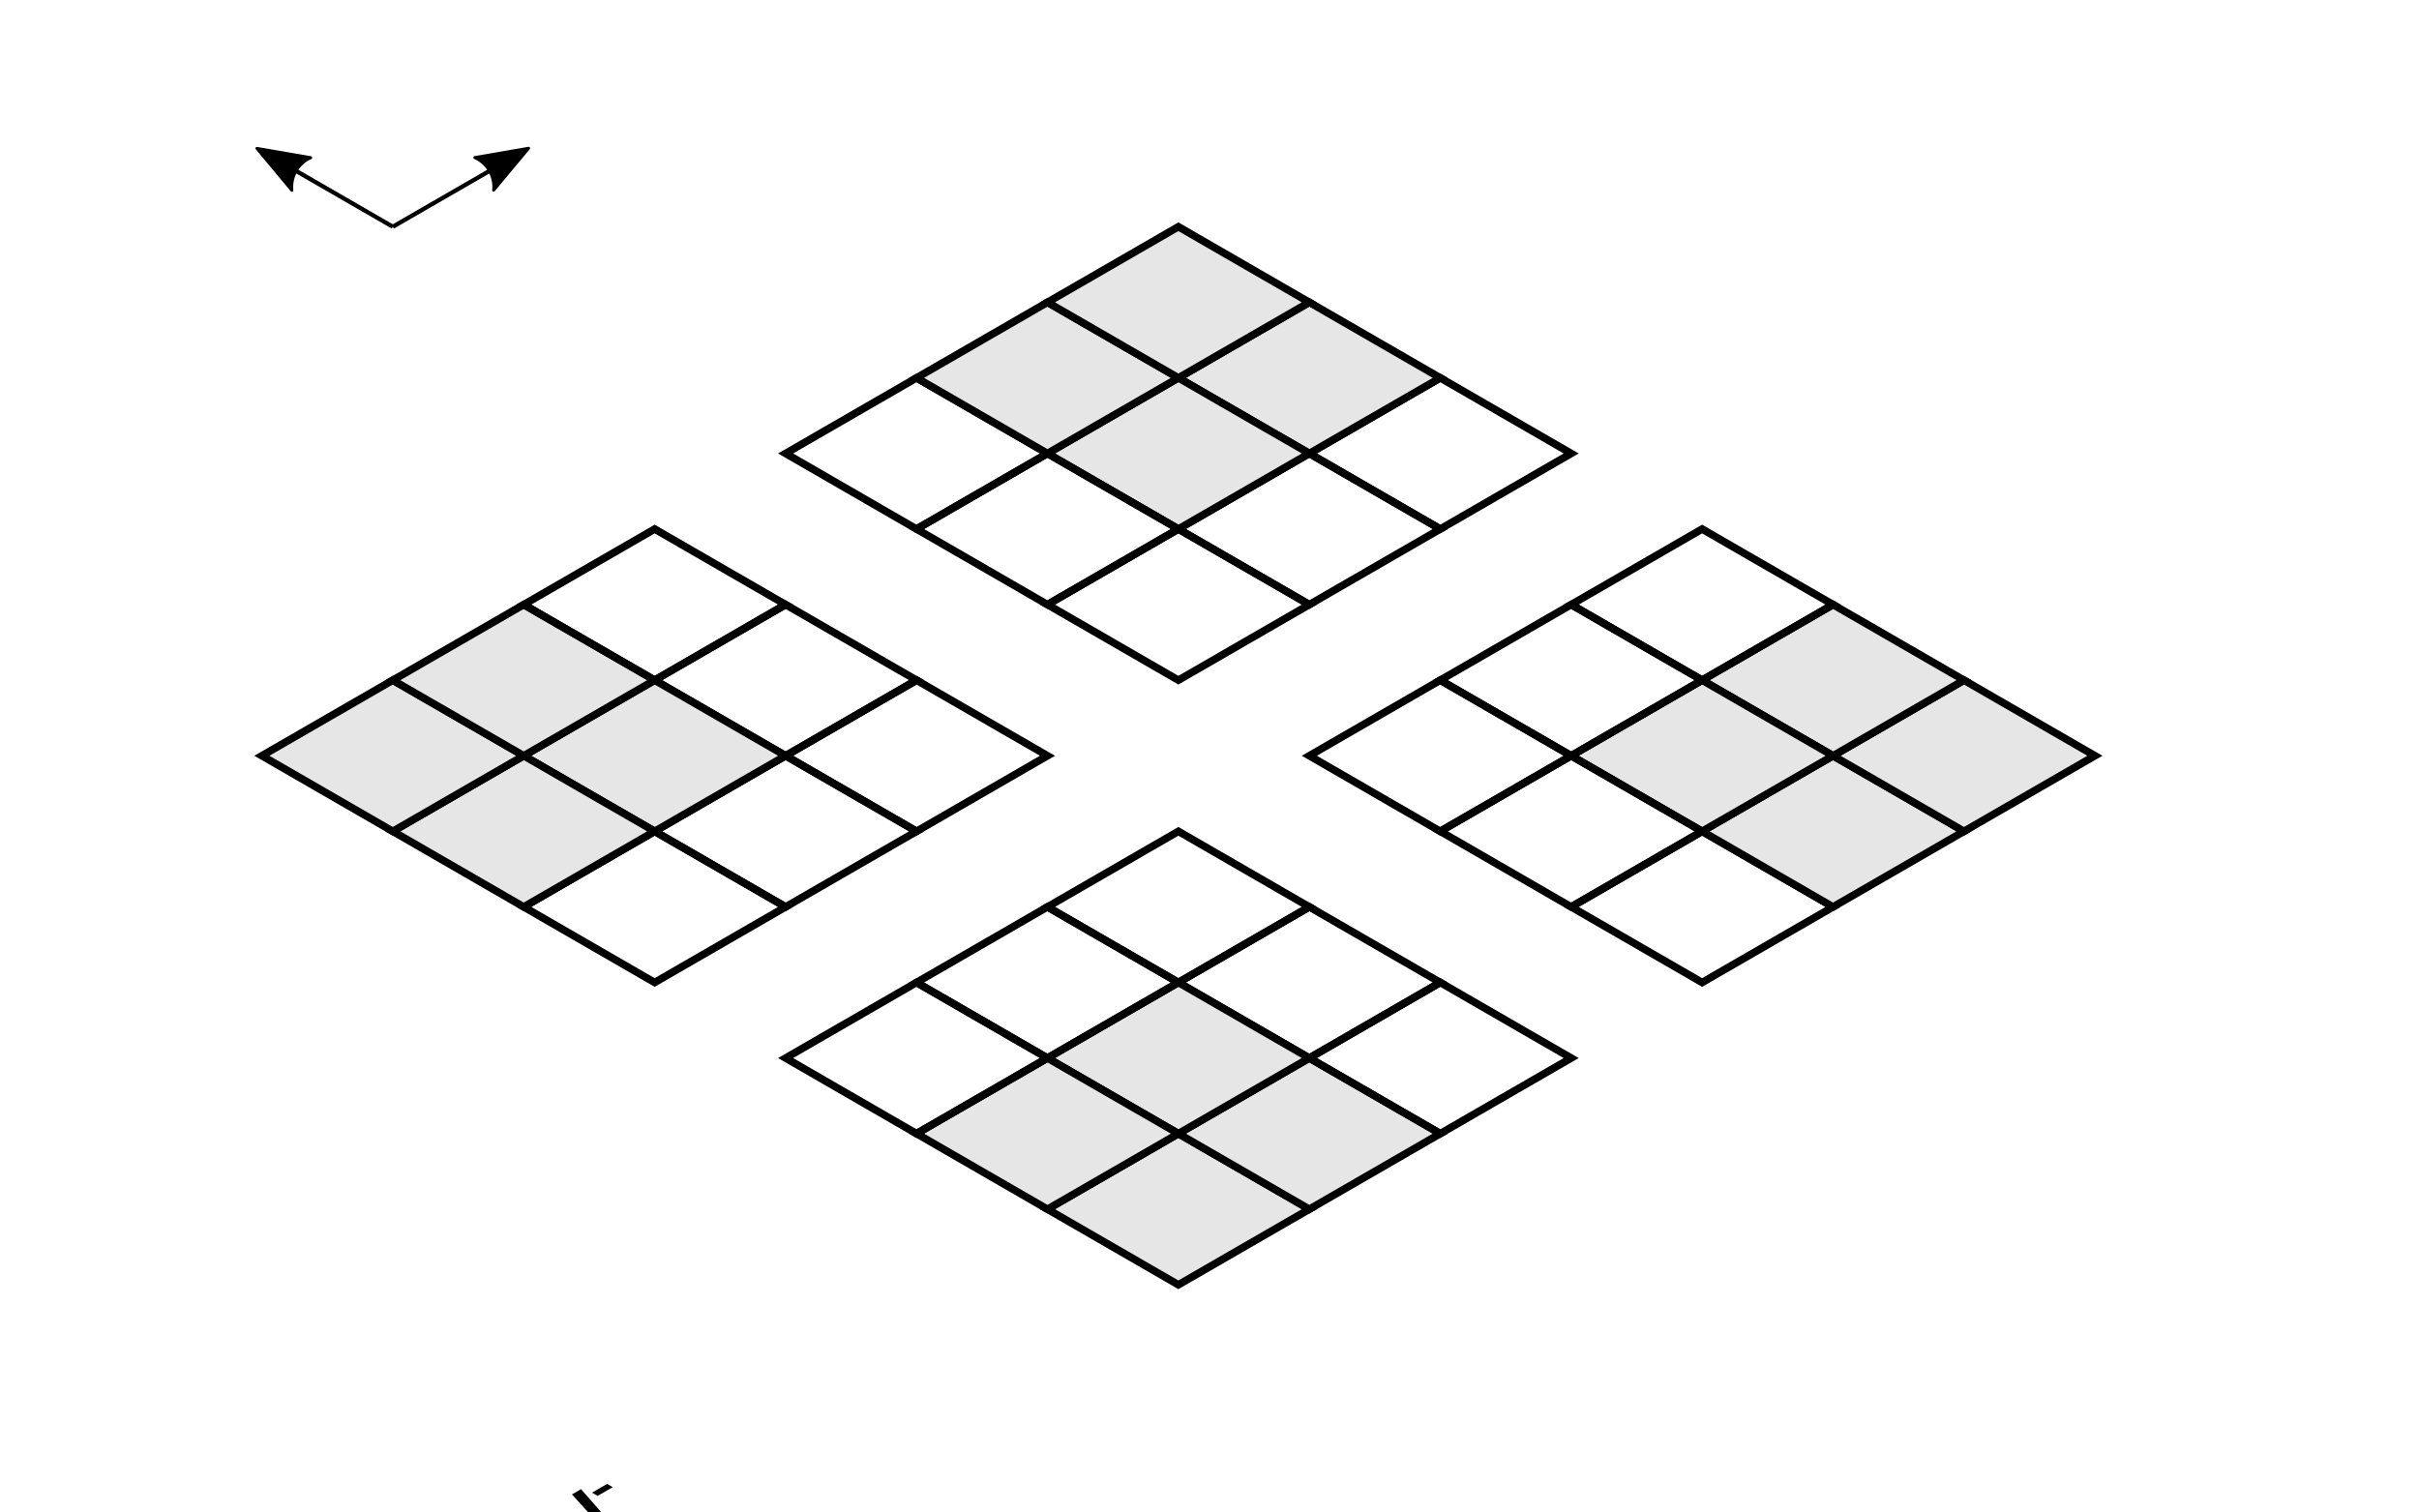
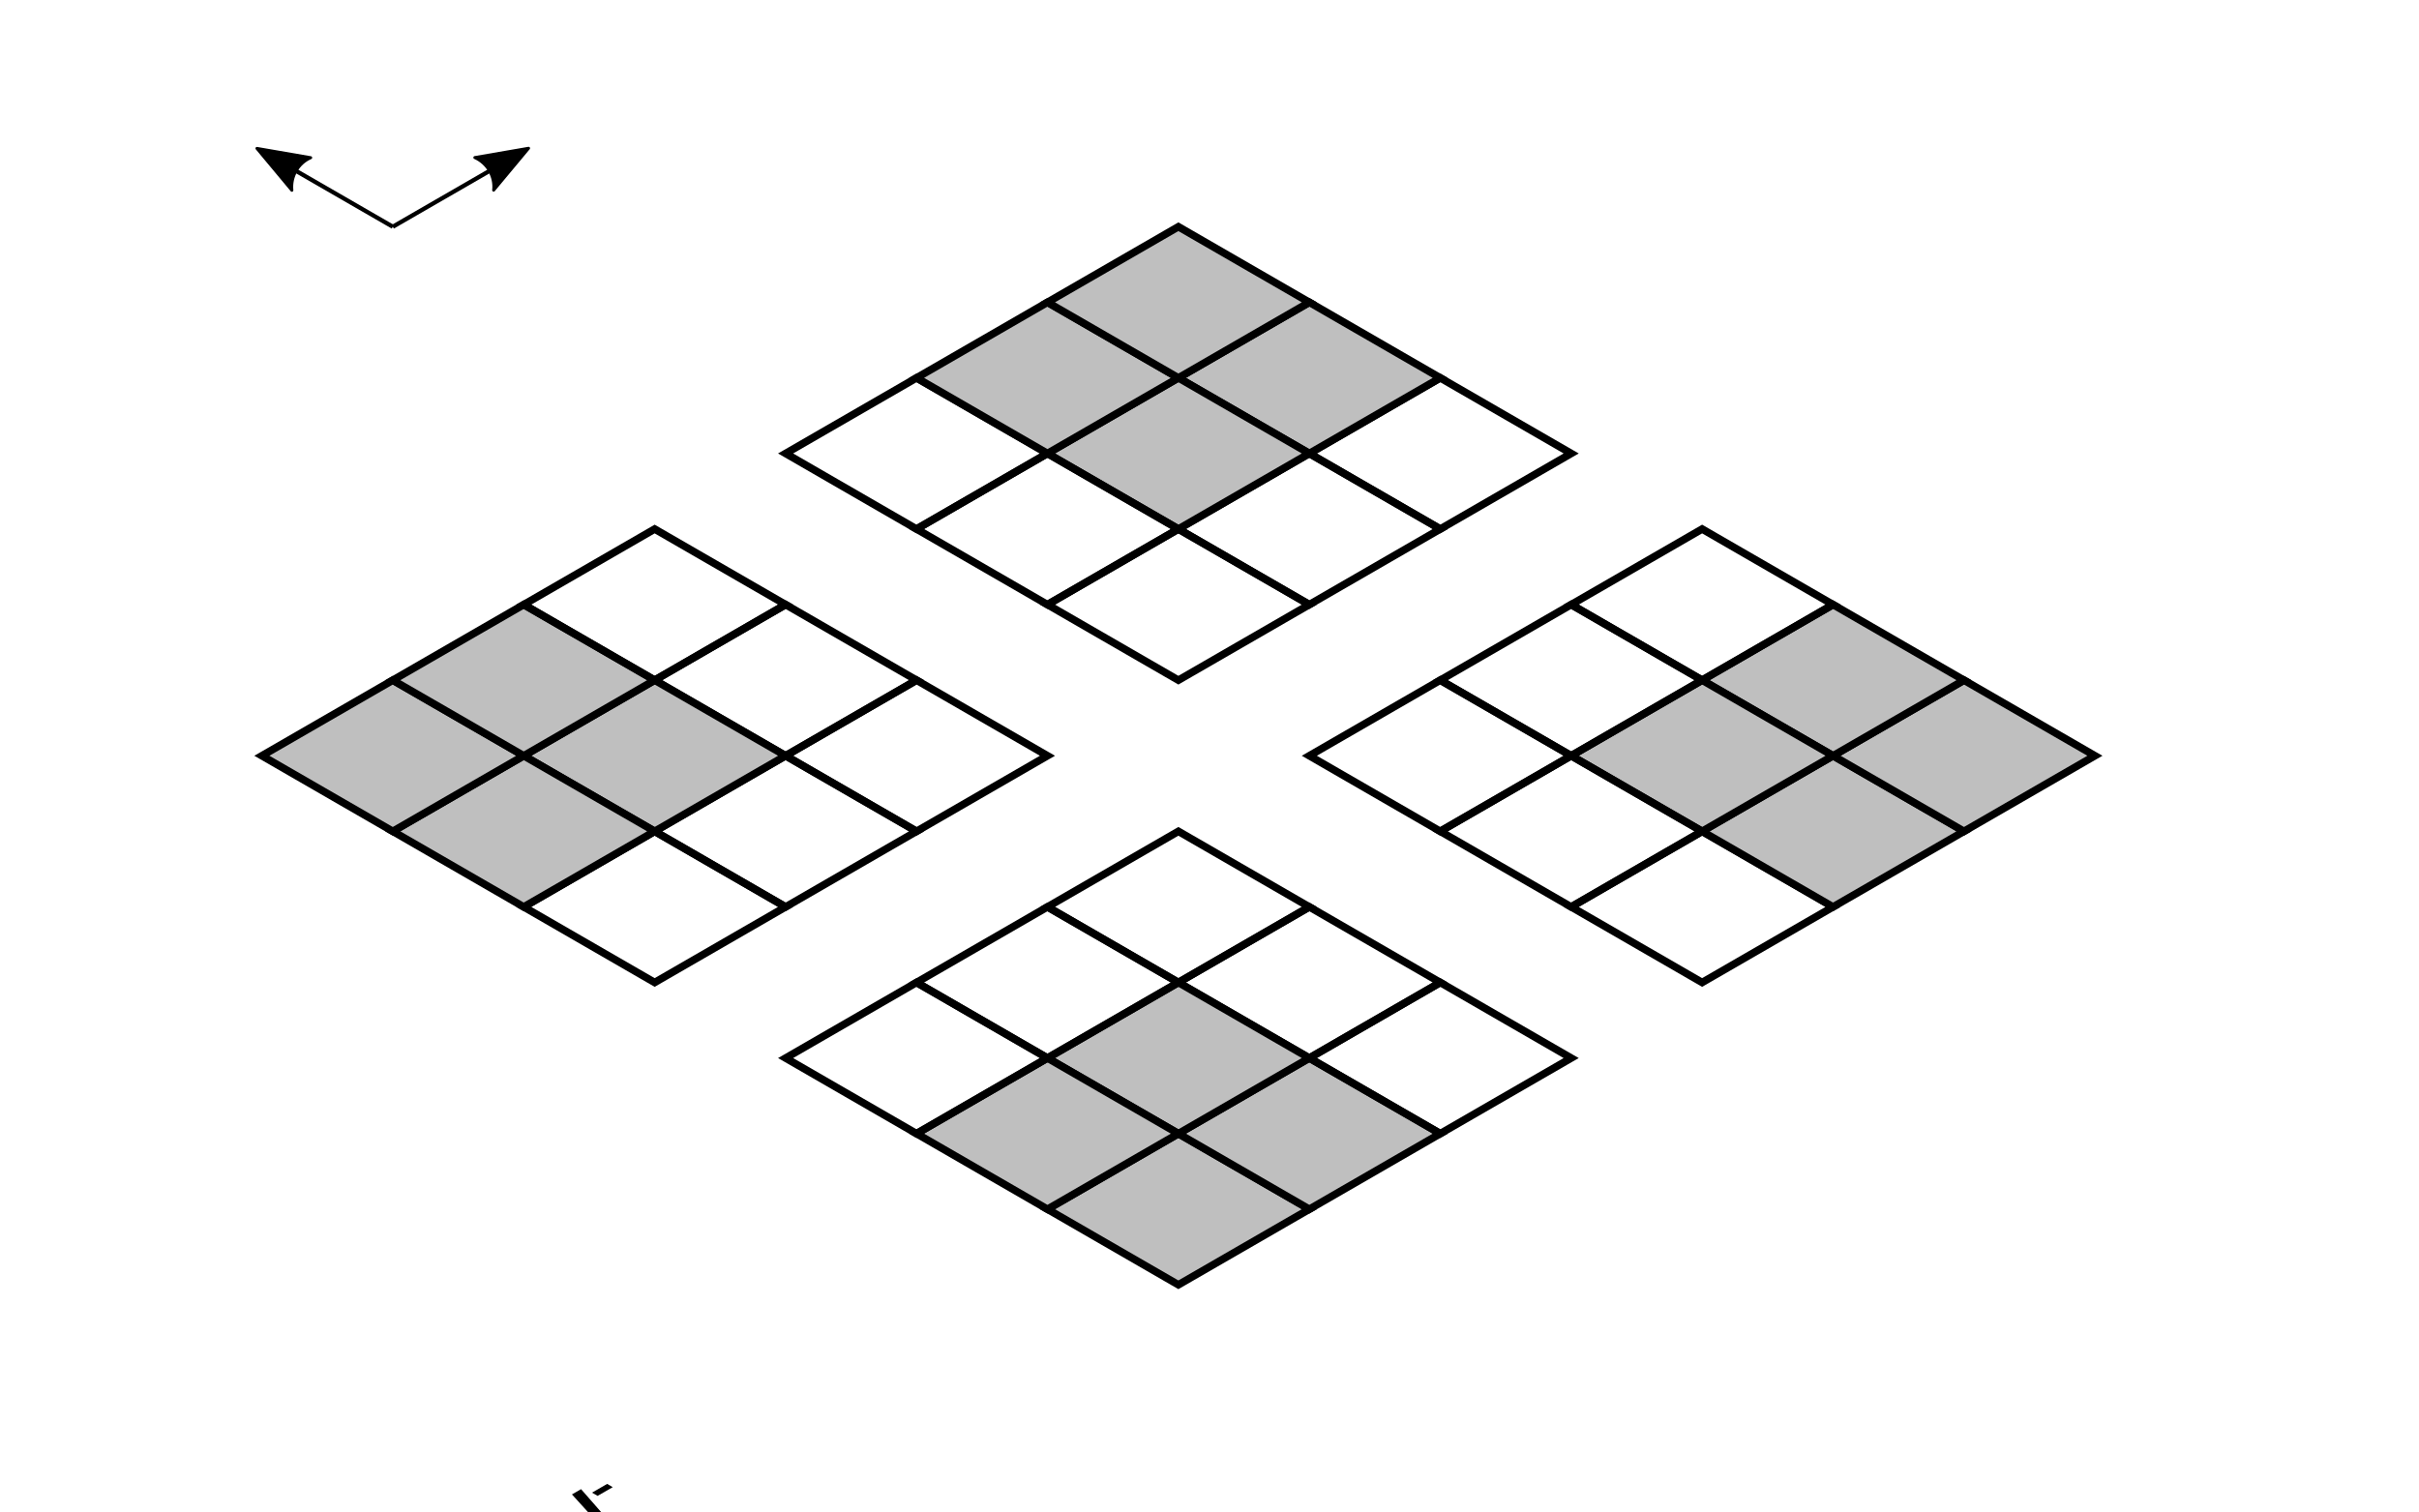
<svg xmlns="http://www.w3.org/2000/svg" width="160mm" height="100mm" viewBox="0 0 566.929 354.331" id="svg4174" version="1.1">
  <defs id="defs4176">
    <marker orient="auto" refY="0" refX="0" id="Arrow2Lend" style="overflow:visible">
      <path id="path4451" style="fill:#000000;fill-opacity:1;fill-rule:evenodd;stroke:#000000;stroke-width:0.625;stroke-linejoin:round;stroke-opacity:1" d="M 8.719,4.034 -2.207,0.016 8.719,-4.002 c -1.745,2.372 -1.735,5.617 -6e-7,8.035 z" transform="matrix(-1.1,0,0,-1.1,-1.1,0)" />
    </marker>
    <marker orient="auto" refY="0" refX="0" id="Arrow2Lend-0" style="overflow:visible">
      <path id="path4451-8" style="fill:#000000;fill-opacity:1;fill-rule:evenodd;stroke:#000000;stroke-width:0.625;stroke-linejoin:round;stroke-opacity:1" d="M 8.719,4.034 -2.207,0.016 8.719,-4.002 c -1.745,2.372 -1.735,5.617 -6e-7,8.035 z" transform="matrix(-1.1,0,0,-1.1,-1.1,0)" />
    </marker>
  </defs>
  <g id="layer1" transform="translate(0,-698.0315)">
    <flowRoot xml:space="preserve" id="flowRoot4207" style="font-style:normal;font-weight:normal;font-size:40px;line-height:125%;font-family:sans-serif;text-align:center;letter-spacing:0px;word-spacing:0px;writing-mode:lr-tb;text-anchor:middle;fill:#000000;fill-opacity:1;stroke:none;stroke-width:1px;stroke-linecap:butt;stroke-linejoin:miter;stroke-opacity:1" transform="translate(92.05781,17.71653)">
      <flowRegion id="flowRegion4209">
        <rect id="rect4211" width="70.866" height="70.866" x="212.598" y="910.63" />
      </flowRegion>
      <flowPara id="flowPara4213" />
    </flowRoot>
    <flowRoot xml:space="preserve" id="flowRoot4233" style="font-style:normal;font-weight:normal;font-size:15px;line-height:125%;font-family:sans-serif;text-align:center;letter-spacing:0px;word-spacing:0px;writing-mode:lr-tb;text-anchor:middle;fill:#000000;fill-opacity:1;stroke:none;stroke-width:1px;stroke-linecap:butt;stroke-linejoin:miter;stroke-opacity:1" transform="translate(92.05781,17.71653)">
      <flowRegion id="flowRegion4235">
        <rect id="rect4237" width="106.299" height="70.866" x="212.598" y="839.764" style="font-size:15px" />
      </flowRegion>
      <flowPara id="flowPara4239" />
    </flowRoot>
    <flowRoot xml:space="preserve" id="flowRoot4245" style="font-style:normal;font-weight:normal;font-size:15px;line-height:125%;font-family:sans-serif;text-align:center;letter-spacing:0px;word-spacing:0px;writing-mode:lr-tb;text-anchor:middle;fill:#000000;fill-opacity:1;stroke:none;stroke-width:1px;stroke-linecap:butt;stroke-linejoin:miter;stroke-opacity:1" transform="translate(92.05781,17.71653)">
      <flowRegion id="flowRegion4247">
        <rect id="rect4249" width="92.058" height="88.583" x="245.488" y="839.764" style="font-size:15px" />
      </flowRegion>
      <flowPara id="flowPara4251" />
    </flowRoot>
    <g id="g4429" transform="translate(1.728095e-5,-35.43307)">
      <path id="path4424" d="m 92.058,786.614 c 30.686,-17.717 30.686,-17.717 30.686,-17.717" style="fill:none;fill-rule:evenodd;stroke:#000000;stroke-width:0.999;stroke-linecap:butt;stroke-linejoin:miter;stroke-miterlimit:4;stroke-dasharray:none;stroke-opacity:1;marker-end:url(#Arrow2Lend)" />
      <path id="path4424-8" d="M 92.058,786.614 61.372,768.898" style="fill:none;fill-rule:evenodd;stroke:#000000;stroke-width:0.999;stroke-linecap:butt;stroke-linejoin:miter;stroke-miterlimit:4;stroke-dasharray:none;stroke-opacity:1;marker-end:url(#Arrow2Lend-0)" />
      <flowRoot transform="matrix(0.8660254,-0.5,1,0.5773503,-911.8517,417.0463)" style="font-style:normal;font-weight:normal;font-size:40px;line-height:125%;font-family:sans-serif;text-align:center;letter-spacing:0px;word-spacing:0px;writing-mode:lr-tb;text-anchor:middle;fill:#000000;fill-opacity:1;stroke:none;stroke-width:1px;stroke-linecap:butt;stroke-linejoin:miter;stroke-opacity:1" id="flowRoot4253-18-58-07-8-9-5" xml:space="preserve">
        <flowRegion id="flowRegion4255-964-6-5-6-35-7">
          <rect y="822.047" x="214.802" height="35.433" width="61.372" id="rect4257-33-2-870-8-70-4" />
        </flowRegion>
        <flowPara style="font-size:15px" id="flowPara4259-38-84-4-38-81-1">X<flowSpan id="flowSpan4471-85" style="font-size:65%;baseline-shift:sub" />
        </flowPara>
      </flowRoot>
      <flowRoot transform="matrix(0.8660254,-0.5,1,0.5773503,-992.265,417.0463)" style="font-style:normal;font-weight:normal;font-size:40px;line-height:125%;font-family:sans-serif;text-align:center;letter-spacing:0px;word-spacing:0px;writing-mode:lr-tb;text-anchor:middle;fill:#000000;fill-opacity:1;stroke:none;stroke-width:1px;stroke-linecap:butt;stroke-linejoin:miter;stroke-opacity:1" id="flowRoot4253-18-58-07-8-9-5-9" xml:space="preserve">
        <flowRegion id="flowRegion4255-964-6-5-6-35-7-7">
          <rect y="822.047" x="214.802" height="35.433" width="61.372" id="rect4257-33-2-870-8-70-4-5" />
        </flowRegion>
        <flowPara style="font-size:15px" id="flowPara4259-38-84-4-38-81-1-3">Y</flowPara>
      </flowRoot>
    </g>
    <text transform="matrix(0.8660254,-0.5,1,0.5773503,0,0)" id="text4251" y="824.8" x="-534.088" style="font-style:normal;font-weight:normal;font-size:40px;line-height:125%;font-family:sans-serif;text-align:center;letter-spacing:0px;word-spacing:0px;writing-mode:lr-tb;text-anchor:middle;fill:#000000;fill-opacity:1;stroke:none;stroke-width:1px;stroke-linecap:butt;stroke-linejoin:miter;stroke-opacity:1" xml:space="preserve">
      <tspan y="824.8" x="-534.088" id="tspan4253">o<tspan id="tspan4303" style="font-size:65%;baseline-shift:sub">x<tspan id="tspan4305" style="font-size:65%;baseline-shift:super">+</tspan>y<tspan id="tspan4307" style="font-size:65%;baseline-shift:super">+</tspan>
        </tspan>
      </tspan>
    </text>
    <text transform="matrix(0.8660254,-0.5,1,0.5773503,0,0)" id="text4255" y="972.512" x="-531.513" style="font-style:normal;font-weight:normal;font-size:40px;line-height:125%;font-family:sans-serif;text-align:center;letter-spacing:0px;word-spacing:0px;writing-mode:lr-tb;text-anchor:middle;fill:#000000;fill-opacity:1;stroke:none;stroke-width:1px;stroke-linecap:butt;stroke-linejoin:miter;stroke-opacity:1" xml:space="preserve">
      <tspan y="972.512" x="-531.513" id="tspan4257">o<tspan id="tspan4291" style="font-size:65%;baseline-shift:sub">x<tspan id="tspan4293" style="font-size:65%;baseline-shift:super">+</tspan>y<tspan id="tspan4295" style="font-size:65%;baseline-shift:super">-</tspan>
        </tspan>
      </tspan>
    </text>
    <text transform="matrix(0.8660254,-0.5,1,0.5773503,0,0)" id="text4259" y="830.233" x="-897.262" style="font-style:normal;font-weight:normal;font-size:40px;line-height:125%;font-family:sans-serif;text-align:center;letter-spacing:0px;word-spacing:0px;writing-mode:lr-tb;text-anchor:middle;fill:#000000;fill-opacity:1;stroke:none;stroke-width:1px;stroke-linecap:butt;stroke-linejoin:miter;stroke-opacity:1" xml:space="preserve">
      <tspan y="830.233" x="-897.262" id="tspan4261">o<tspan id="tspan4297" style="font-size:65%;baseline-shift:sub">x<tspan id="tspan4299" style="font-size:65%;baseline-shift:super">-</tspan>y<tspan id="tspan4301" style="font-size:65%;baseline-shift:super">+</tspan>
        </tspan>
      </tspan>
    </text>
    <text transform="matrix(0.8660254,-0.5,1,0.5773503,0,0)" id="text4263" y="983.662" x="-901.289" style="font-style:normal;font-weight:normal;font-size:40px;line-height:125%;font-family:sans-serif;text-align:center;letter-spacing:0px;word-spacing:0px;writing-mode:lr-tb;text-anchor:middle;fill:#000000;fill-opacity:1;stroke:none;stroke-width:1px;stroke-linecap:butt;stroke-linejoin:miter;stroke-opacity:1" xml:space="preserve">
      <tspan y="983.662" x="-901.289" id="tspan4265">o<tspan id="tspan4267" style="font-size:65%;baseline-shift:sub">x<tspan id="tspan4269" style="font-size:65%;baseline-shift:super">-</tspan>y<tspan id="tspan4279" style="font-size:65%;baseline-shift:super">-</tspan>
        </tspan>
      </tspan>
    </text>
-     <g id="g4303" transform="translate(-92.05783,478.3465)">
-       <path id="path4243-3-2-91-88-5-7" d="m 368.231,379.134 30.686,-17.717 -30.686,-17.717 -30.686,17.717 z" style="fill:none;fill-rule:evenodd;stroke:#000000;stroke-width:1.772;stroke-linecap:square;stroke-linejoin:miter;stroke-miterlimit:4;stroke-dasharray:none;stroke-opacity:1" />
-       <path id="path4243-3-2-91-88-5-7-0" d="m 398.917,361.417 30.686,-17.717 -30.686,-17.717 -30.686,17.717 z" style="fill:none;fill-rule:evenodd;stroke:#000000;stroke-width:1.772;stroke-linecap:square;stroke-linejoin:miter;stroke-miterlimit:4;stroke-dasharray:none;stroke-opacity:1" />
-       <path id="path4243-3-2-91-88-5-7-3" d="m 429.603,343.701 30.686,-17.717 -30.686,-17.717 -30.686,17.717 z" style="fill:none;fill-rule:evenodd;stroke:#000000;stroke-width:1.772;stroke-linecap:square;stroke-linejoin:miter;stroke-miterlimit:4;stroke-dasharray:none;stroke-opacity:1" />
-       <path id="path4243-3-2-91-88-5-7-09" d="m 398.917,325.984 30.686,-17.717 -30.686,-17.717 -30.686,17.717 z" style="fill:#e6e6e6;fill-opacity:1;fill-rule:evenodd;stroke:#000000;stroke-width:1.772;stroke-linecap:square;stroke-linejoin:miter;stroke-miterlimit:4;stroke-dasharray:none;stroke-opacity:1" />
-       <path id="path4243-3-2-91-88-5-7-2" d="m 368.231,343.701 30.686,-17.717 -30.686,-17.717 -30.686,17.717 z" style="fill:#e6e6e6;fill-opacity:1;fill-rule:evenodd;stroke:#000000;stroke-width:1.772;stroke-linecap:square;stroke-linejoin:miter;stroke-miterlimit:4;stroke-dasharray:none;stroke-opacity:1" />
-       <path id="path4243-3-2-91-88-5-7-5" d="m 337.545,361.417 30.686,-17.717 -30.686,-17.717 -30.686,17.717 z" style="fill:none;fill-rule:evenodd;stroke:#000000;stroke-width:1.772;stroke-linecap:square;stroke-linejoin:miter;stroke-miterlimit:4;stroke-dasharray:none;stroke-opacity:1" />
-       <path id="path4243-3-2-91-88-5-7-4" d="m 306.859,343.701 30.686,-17.717 -30.686,-17.717 -30.686,17.717 z" style="fill:none;fill-rule:evenodd;stroke:#000000;stroke-width:1.772;stroke-linecap:square;stroke-linejoin:miter;stroke-miterlimit:4;stroke-dasharray:none;stroke-opacity:1" />
-       <path id="path4243-3-2-91-88-5-7-05" d="m 337.545,325.984 30.686,-17.717 -30.686,-17.717 -30.686,17.717 z" style="fill:#e6e6e6;fill-opacity:1;fill-rule:evenodd;stroke:#000000;stroke-width:1.772;stroke-linecap:square;stroke-linejoin:miter;stroke-miterlimit:4;stroke-dasharray:none;stroke-opacity:1" />
-       <path id="path4243-3-2-91-88-5-7-9" d="m 368.231,308.268 30.686,-17.717 -30.686,-17.717 -30.686,17.717 z" style="fill:#e6e6e6;fill-opacity:1;fill-rule:evenodd;stroke:#000000;stroke-width:1.772;stroke-linecap:square;stroke-linejoin:miter;stroke-miterlimit:4;stroke-dasharray:none;stroke-opacity:1" />
-     </g>
-     <g id="g4314" transform="translate(30.68594,549.2126)">
-       <path id="path4243-3-2-91-88-5-7-46" d="M 122.744,379.134 153.43,361.417 122.744,343.701 92.058,361.417 Z" style="fill:none;fill-rule:evenodd;stroke:#000000;stroke-width:1.772;stroke-linecap:square;stroke-linejoin:miter;stroke-miterlimit:4;stroke-dasharray:none;stroke-opacity:1" />
-       <path id="path4243-3-2-91-88-5-7-0-9" d="m 153.43,361.417 30.686,-17.717 -30.686,-17.717 -30.686,17.717 z" style="fill:none;fill-rule:evenodd;stroke:#000000;stroke-width:1.772;stroke-linecap:square;stroke-linejoin:miter;stroke-miterlimit:4;stroke-dasharray:none;stroke-opacity:1" />
-       <path id="path4243-3-2-91-88-5-7-3-2" d="m 184.116,343.701 30.686,-17.717 -30.686,-17.717 -30.686,17.717 z" style="fill:none;fill-rule:evenodd;stroke:#000000;stroke-width:1.772;stroke-linecap:square;stroke-linejoin:miter;stroke-miterlimit:4;stroke-dasharray:none;stroke-opacity:1" />
-       <path id="path4243-3-2-91-88-5-7-09-2" d="m 153.43,325.984 30.686,-17.717 -30.686,-17.717 -30.686,17.717 z" style="fill:none;fill-rule:evenodd;stroke:#000000;stroke-width:1.772;stroke-linecap:square;stroke-linejoin:miter;stroke-miterlimit:4;stroke-dasharray:none;stroke-opacity:1" />
-       <path id="path4243-3-2-91-88-5-7-2-4" d="M 122.744,343.701 153.43,325.984 122.744,308.268 92.058,325.984 Z" style="fill:#e6e6e6;fill-opacity:1;fill-rule:evenodd;stroke:#000000;stroke-width:1.772;stroke-linecap:square;stroke-linejoin:miter;stroke-miterlimit:4;stroke-dasharray:none;stroke-opacity:1" />
-       <path id="path4243-3-2-91-88-5-7-5-7" d="M 92.058,361.417 122.744,343.701 92.058,325.984 61.372,343.701 Z" style="fill:#e6e6e6;fill-opacity:1;fill-rule:evenodd;stroke:#000000;stroke-width:1.772;stroke-linecap:square;stroke-linejoin:miter;stroke-miterlimit:4;stroke-dasharray:none;stroke-opacity:1" />
-       <path id="path4243-3-2-91-88-5-7-4-7" d="m 61.372,343.701 30.686,-17.717 -30.686,-17.717 -30.686,17.717 z" style="fill:#e6e6e6;fill-opacity:1;fill-rule:evenodd;stroke:#000000;stroke-width:1.772;stroke-linecap:square;stroke-linejoin:miter;stroke-miterlimit:4;stroke-dasharray:none;stroke-opacity:1" />
-       <path id="path4243-3-2-91-88-5-7-05-5" d="M 92.058,325.984 122.744,308.268 92.058,290.551 61.372,308.268 Z" style="fill:#e6e6e6;fill-opacity:1;fill-rule:evenodd;stroke:#000000;stroke-width:1.772;stroke-linecap:square;stroke-linejoin:miter;stroke-miterlimit:4;stroke-dasharray:none;stroke-opacity:1" />
-       <path id="path4243-3-2-91-88-5-7-9-4" d="M 122.744,308.268 153.43,290.551 122.744,272.835 92.058,290.551 Z" style="fill:none;fill-rule:evenodd;stroke:#000000;stroke-width:1.772;stroke-linecap:square;stroke-linejoin:miter;stroke-miterlimit:4;stroke-dasharray:none;stroke-opacity:1" />
-     </g>
-     <g id="g4292" transform="translate(30.68593,690.9449)">
-       <path id="path4243-3-2-91-88-5-7-8" d="m 368.231,237.402 30.686,-17.717 -30.686,-17.717 -30.686,17.717 z" style="fill:none;fill-rule:evenodd;stroke:#000000;stroke-width:1.772;stroke-linecap:square;stroke-linejoin:miter;stroke-miterlimit:4;stroke-dasharray:none;stroke-opacity:1" />
-       <path id="path4243-3-2-91-88-5-7-0-1" d="m 398.917,219.685 30.686,-17.717 -30.686,-17.717 -30.686,17.717 z" style="fill:#e6e6e6;fill-opacity:1;fill-rule:evenodd;stroke:#000000;stroke-width:1.772;stroke-linecap:square;stroke-linejoin:miter;stroke-miterlimit:4;stroke-dasharray:none;stroke-opacity:1" />
-       <path id="path4243-3-2-91-88-5-7-3-28" d="m 429.603,201.968 30.686,-17.717 -30.686,-17.717 -30.686,17.717 z" style="fill:#e6e6e6;fill-opacity:1;fill-rule:evenodd;stroke:#000000;stroke-width:1.772;stroke-linecap:square;stroke-linejoin:miter;stroke-miterlimit:4;stroke-dasharray:none;stroke-opacity:1" />
-       <path id="path4243-3-2-91-88-5-7-09-9" d="m 398.917,184.252 30.686,-17.717 -30.686,-17.717 -30.686,17.717 z" style="fill:#e6e6e6;fill-opacity:1;fill-rule:evenodd;stroke:#000000;stroke-width:1.772;stroke-linecap:square;stroke-linejoin:miter;stroke-miterlimit:4;stroke-dasharray:none;stroke-opacity:1" />
-       <path id="path4243-3-2-91-88-5-7-2-3" d="m 368.231,201.968 30.686,-17.717 -30.686,-17.717 -30.686,17.717 z" style="fill:#e6e6e6;fill-opacity:1;fill-rule:evenodd;stroke:#000000;stroke-width:1.772;stroke-linecap:square;stroke-linejoin:miter;stroke-miterlimit:4;stroke-dasharray:none;stroke-opacity:1" />
-       <path id="path4243-3-2-91-88-5-7-5-6" d="m 337.545,219.685 30.686,-17.717 -30.686,-17.717 -30.686,17.717 z" style="fill:none;fill-rule:evenodd;stroke:#000000;stroke-width:1.772;stroke-linecap:square;stroke-linejoin:miter;stroke-miterlimit:4;stroke-dasharray:none;stroke-opacity:1" />
-       <path id="path4243-3-2-91-88-5-7-4-8" d="m 306.859,201.968 30.686,-17.717 -30.686,-17.717 -30.686,17.717 z" style="fill:none;fill-rule:evenodd;stroke:#000000;stroke-width:1.772;stroke-linecap:square;stroke-linejoin:miter;stroke-miterlimit:4;stroke-dasharray:none;stroke-opacity:1" />
-       <path id="path4243-3-2-91-88-5-7-05-0" d="m 337.545,184.252 30.686,-17.717 -30.686,-17.717 -30.686,17.717 z" style="fill:none;fill-rule:evenodd;stroke:#000000;stroke-width:1.772;stroke-linecap:square;stroke-linejoin:miter;stroke-miterlimit:4;stroke-dasharray:none;stroke-opacity:1" />
-       <path id="path4243-3-2-91-88-5-7-9-2" d="m 368.231,166.535 30.686,-17.717 -30.686,-17.717 -30.686,17.717 z" style="fill:none;fill-rule:evenodd;stroke:#000000;stroke-width:1.772;stroke-linecap:square;stroke-linejoin:miter;stroke-miterlimit:4;stroke-dasharray:none;stroke-opacity:1" />
-     </g>
-     <g id="g4325" transform="translate(153.4297,761.811)">
-       <path id="path4243-3-2-91-88-5-7-46-1" d="m 122.744,237.402 30.686,-17.717 -30.686,-17.717 -30.686,17.717 z" style="fill:#e6e6e6;fill-opacity:1;fill-rule:evenodd;stroke:#000000;stroke-width:1.772;stroke-linecap:square;stroke-linejoin:miter;stroke-miterlimit:4;stroke-dasharray:none;stroke-opacity:1" />
-       <path id="path4243-3-2-91-88-5-7-0-9-0" d="m 153.43,219.685 30.686,-17.717 -30.686,-17.717 -30.686,17.717 z" style="fill:#e6e6e6;fill-opacity:1;fill-rule:evenodd;stroke:#000000;stroke-width:1.772;stroke-linecap:square;stroke-linejoin:miter;stroke-miterlimit:4;stroke-dasharray:none;stroke-opacity:1" />
-       <path id="path4243-3-2-91-88-5-7-3-2-5" d="m 184.116,201.968 30.686,-17.717 -30.686,-17.717 -30.686,17.717 z" style="fill:none;fill-rule:evenodd;stroke:#000000;stroke-width:1.772;stroke-linecap:square;stroke-linejoin:miter;stroke-miterlimit:4;stroke-dasharray:none;stroke-opacity:1" />
-       <path id="path4243-3-2-91-88-5-7-09-2-1" d="m 153.43,184.252 30.686,-17.717 -30.686,-17.717 -30.686,17.717 z" style="fill:none;fill-rule:evenodd;stroke:#000000;stroke-width:1.772;stroke-linecap:square;stroke-linejoin:miter;stroke-miterlimit:4;stroke-dasharray:none;stroke-opacity:1" />
-       <path id="path4243-3-2-91-88-5-7-2-4-1" d="m 122.744,201.968 30.686,-17.717 -30.686,-17.717 -30.686,17.717 z" style="fill:#e6e6e6;fill-opacity:1;fill-rule:evenodd;stroke:#000000;stroke-width:1.772;stroke-linecap:square;stroke-linejoin:miter;stroke-miterlimit:4;stroke-dasharray:none;stroke-opacity:1" />
-       <path id="path4243-3-2-91-88-5-7-5-7-0" d="M 92.058,219.685 122.744,201.968 92.058,184.252 61.372,201.968 Z" style="fill:#e6e6e6;fill-opacity:1;fill-rule:evenodd;stroke:#000000;stroke-width:1.772;stroke-linecap:square;stroke-linejoin:miter;stroke-miterlimit:4;stroke-dasharray:none;stroke-opacity:1" />
-       <path id="path4243-3-2-91-88-5-7-4-7-8" d="m 61.372,201.968 30.686,-17.717 -30.686,-17.717 -30.686,17.717 z" style="fill:none;fill-rule:evenodd;stroke:#000000;stroke-width:1.772;stroke-linecap:square;stroke-linejoin:miter;stroke-miterlimit:4;stroke-dasharray:none;stroke-opacity:1" />
-       <path id="path4243-3-2-91-88-5-7-05-5-5" d="M 92.058,184.252 122.744,166.535 92.058,148.819 61.372,166.535 Z" style="fill:none;fill-rule:evenodd;stroke:#000000;stroke-width:1.772;stroke-linecap:square;stroke-linejoin:miter;stroke-miterlimit:4;stroke-dasharray:none;stroke-opacity:1" />
-       <path id="path4243-3-2-91-88-5-7-9-4-0" d="m 122.744,166.535 30.686,-17.717 -30.686,-17.717 -30.686,17.717 z" style="fill:none;fill-rule:evenodd;stroke:#000000;stroke-width:1.772;stroke-linecap:square;stroke-linejoin:miter;stroke-miterlimit:4;stroke-dasharray:none;stroke-opacity:1" />
-     </g>
+     <path style="fill:none;fill-rule:evenodd;stroke:#000000;stroke-width:1.772;stroke-linecap:square;stroke-linejoin:miter;stroke-miterlimit:4;stroke-dasharray:none;stroke-opacity:1" d="M 276.173,857.48 306.859,839.764 276.173,822.047 245.488,839.764 Z" id="path4243-3-2-91-88-5-7" />
+     <path style="fill:none;fill-rule:evenodd;stroke:#000000;stroke-width:1.772;stroke-linecap:square;stroke-linejoin:miter;stroke-miterlimit:4;stroke-dasharray:none;stroke-opacity:1" d="m 306.859,839.764 30.686,-17.717 -30.686,-17.717 -30.686,17.717 z" id="path4243-3-2-91-88-5-7-0" />
+     <path style="fill:none;fill-rule:evenodd;stroke:#000000;stroke-width:1.772;stroke-linecap:square;stroke-linejoin:miter;stroke-miterlimit:4;stroke-dasharray:none;stroke-opacity:1" d="m 337.545,822.047 30.686,-17.717 -30.686,-17.717 -30.686,17.717 z" id="path4243-3-2-91-88-5-7-3" />
+     <path style="fill:#bfbfbf;fill-opacity:1;fill-rule:evenodd;stroke:#000000;stroke-width:1.772;stroke-linecap:square;stroke-linejoin:miter;stroke-miterlimit:4;stroke-dasharray:none;stroke-opacity:1" d="m 306.859,804.331 30.686,-17.717 -30.686,-17.717 -30.686,17.717 z" id="path4243-3-2-91-88-5-7-09" />
+     <path style="fill:#bfbfbf;fill-opacity:1;fill-rule:evenodd;stroke:#000000;stroke-width:1.772;stroke-linecap:square;stroke-linejoin:miter;stroke-miterlimit:4;stroke-dasharray:none;stroke-opacity:1" d="m 276.173,822.047 30.686,-17.717 -30.686,-17.717 -30.686,17.717 z" id="path4243-3-2-91-88-5-7-2" />
+     <path style="fill:none;fill-rule:evenodd;stroke:#000000;stroke-width:1.772;stroke-linecap:square;stroke-linejoin:miter;stroke-miterlimit:4;stroke-dasharray:none;stroke-opacity:1" d="m 245.488,839.764 30.686,-17.717 -30.686,-17.717 -30.686,17.717 z" id="path4243-3-2-91-88-5-7-5" />
+     <path style="fill:none;fill-rule:evenodd;stroke:#000000;stroke-width:1.772;stroke-linecap:square;stroke-linejoin:miter;stroke-miterlimit:4;stroke-dasharray:none;stroke-opacity:1" d="m 214.802,822.047 30.686,-17.717 -30.686,-17.717 -30.686,17.717 z" id="path4243-3-2-91-88-5-7-4" />
+     <path style="fill:#bfbfbf;fill-opacity:1;fill-rule:evenodd;stroke:#000000;stroke-width:1.772;stroke-linecap:square;stroke-linejoin:miter;stroke-miterlimit:4;stroke-dasharray:none;stroke-opacity:1" d="m 245.488,804.331 30.686,-17.717 -30.686,-17.717 -30.686,17.717 z" id="path4243-3-2-91-88-5-7-05" />
+     <path style="fill:#bfbfbf;fill-opacity:1;fill-rule:evenodd;stroke:#000000;stroke-width:1.772;stroke-linecap:square;stroke-linejoin:miter;stroke-miterlimit:4;stroke-dasharray:none;stroke-opacity:1" d="m 276.173,786.614 30.686,-17.717 -30.686,-17.717 -30.686,17.717 z" id="path4243-3-2-91-88-5-7-9" />
+     <path style="fill:none;fill-rule:evenodd;stroke:#000000;stroke-width:1.772;stroke-linecap:square;stroke-linejoin:miter;stroke-miterlimit:4;stroke-dasharray:none;stroke-opacity:1" d="m 153.43,928.346 30.686,-17.717 -30.686,-17.717 -30.686,17.717 z" id="path4243-3-2-91-88-5-7-46" />
+     <path style="fill:none;fill-rule:evenodd;stroke:#000000;stroke-width:1.772;stroke-linecap:square;stroke-linejoin:miter;stroke-miterlimit:4;stroke-dasharray:none;stroke-opacity:1" d="M 184.116,910.63 214.802,892.913 184.116,875.197 153.43,892.913 Z" id="path4243-3-2-91-88-5-7-0-9" />
+     <path style="fill:none;fill-rule:evenodd;stroke:#000000;stroke-width:1.772;stroke-linecap:square;stroke-linejoin:miter;stroke-miterlimit:4;stroke-dasharray:none;stroke-opacity:1" d="m 214.802,892.913 30.686,-17.717 -30.686,-17.717 -30.686,17.717 z" id="path4243-3-2-91-88-5-7-3-2" />
+     <path style="fill:none;fill-rule:evenodd;stroke:#000000;stroke-width:1.772;stroke-linecap:square;stroke-linejoin:miter;stroke-miterlimit:4;stroke-dasharray:none;stroke-opacity:1" d="m 184.116,875.197 30.686,-17.717 -30.686,-17.717 -30.686,17.717 z" id="path4243-3-2-91-88-5-7-09-2" />
+     <path style="fill:#bfbfbf;fill-opacity:1;fill-rule:evenodd;stroke:#000000;stroke-width:1.772;stroke-linecap:square;stroke-linejoin:miter;stroke-miterlimit:4;stroke-dasharray:none;stroke-opacity:1" d="m 153.43,892.913 30.686,-17.717 -30.686,-17.717 -30.686,17.717 z" id="path4243-3-2-91-88-5-7-2-4" />
+     <path style="fill:#bfbfbf;fill-opacity:1;fill-rule:evenodd;stroke:#000000;stroke-width:1.772;stroke-linecap:square;stroke-linejoin:miter;stroke-miterlimit:4;stroke-dasharray:none;stroke-opacity:1" d="M 122.744,910.63 153.43,892.913 122.744,875.197 92.058,892.913 Z" id="path4243-3-2-91-88-5-7-5-7" />
+     <path style="fill:#bfbfbf;fill-opacity:1;fill-rule:evenodd;stroke:#000000;stroke-width:1.772;stroke-linecap:square;stroke-linejoin:miter;stroke-miterlimit:4;stroke-dasharray:none;stroke-opacity:1" d="M 92.058,892.913 122.744,875.197 92.058,857.48 61.372,875.197 Z" id="path4243-3-2-91-88-5-7-4-7" />
+     <path style="fill:#bfbfbf;fill-opacity:1;fill-rule:evenodd;stroke:#000000;stroke-width:1.772;stroke-linecap:square;stroke-linejoin:miter;stroke-miterlimit:4;stroke-dasharray:none;stroke-opacity:1" d="m 122.744,875.197 30.686,-17.717 -30.686,-17.717 -30.686,17.717 z" id="path4243-3-2-91-88-5-7-05-5" />
+     <path style="fill:none;fill-rule:evenodd;stroke:#000000;stroke-width:1.772;stroke-linecap:square;stroke-linejoin:miter;stroke-miterlimit:4;stroke-dasharray:none;stroke-opacity:1" d="M 153.43,857.48 184.116,839.764 153.43,822.047 122.744,839.764 Z" id="path4243-3-2-91-88-5-7-9-4" />
+     <path style="fill:none;fill-rule:evenodd;stroke:#000000;stroke-width:1.772;stroke-linecap:square;stroke-linejoin:miter;stroke-miterlimit:4;stroke-dasharray:none;stroke-opacity:1" d="m 398.917,928.346 30.686,-17.717 -30.686,-17.717 -30.686,17.717 z" id="path4243-3-2-91-88-5-7-8" />
+     <path style="fill:#bfbfbf;fill-opacity:1;fill-rule:evenodd;stroke:#000000;stroke-width:1.772;stroke-linecap:square;stroke-linejoin:miter;stroke-miterlimit:4;stroke-dasharray:none;stroke-opacity:1" d="m 429.603,910.63 30.686,-17.717 -30.686,-17.717 -30.686,17.717 z" id="path4243-3-2-91-88-5-7-0-1" />
+     <path style="fill:#bfbfbf;fill-opacity:1;fill-rule:evenodd;stroke:#000000;stroke-width:1.772;stroke-linecap:square;stroke-linejoin:miter;stroke-miterlimit:4;stroke-dasharray:none;stroke-opacity:1" d="m 460.289,892.913 30.686,-17.717 -30.686,-17.717 -30.686,17.717 z" id="path4243-3-2-91-88-5-7-3-28" />
+     <path style="fill:#bfbfbf;fill-opacity:1;fill-rule:evenodd;stroke:#000000;stroke-width:1.772;stroke-linecap:square;stroke-linejoin:miter;stroke-miterlimit:4;stroke-dasharray:none;stroke-opacity:1" d="m 429.603,875.197 30.686,-17.717 -30.686,-17.717 -30.686,17.717 z" id="path4243-3-2-91-88-5-7-09-9" />
+     <path style="fill:#bfbfbf;fill-opacity:1;fill-rule:evenodd;stroke:#000000;stroke-width:1.772;stroke-linecap:square;stroke-linejoin:miter;stroke-miterlimit:4;stroke-dasharray:none;stroke-opacity:1" d="m 398.917,892.913 30.686,-17.717 -30.686,-17.717 -30.686,17.717 z" id="path4243-3-2-91-88-5-7-2-3" />
+     <path style="fill:none;fill-rule:evenodd;stroke:#000000;stroke-width:1.772;stroke-linecap:square;stroke-linejoin:miter;stroke-miterlimit:4;stroke-dasharray:none;stroke-opacity:1" d="m 368.231,910.63 30.686,-17.717 -30.686,-17.717 -30.686,17.717 z" id="path4243-3-2-91-88-5-7-5-6" />
+     <path style="fill:none;fill-rule:evenodd;stroke:#000000;stroke-width:1.772;stroke-linecap:square;stroke-linejoin:miter;stroke-miterlimit:4;stroke-dasharray:none;stroke-opacity:1" d="m 337.545,892.913 30.686,-17.717 -30.686,-17.717 -30.686,17.717 z" id="path4243-3-2-91-88-5-7-4-8" />
+     <path style="fill:none;fill-rule:evenodd;stroke:#000000;stroke-width:1.772;stroke-linecap:square;stroke-linejoin:miter;stroke-miterlimit:4;stroke-dasharray:none;stroke-opacity:1" d="m 368.231,875.197 30.686,-17.717 -30.686,-17.717 -30.686,17.717 z" id="path4243-3-2-91-88-5-7-05-0" />
+     <path style="fill:none;fill-rule:evenodd;stroke:#000000;stroke-width:1.772;stroke-linecap:square;stroke-linejoin:miter;stroke-miterlimit:4;stroke-dasharray:none;stroke-opacity:1" d="m 398.917,857.48 30.686,-17.717 -30.686,-17.717 -30.686,17.717 z" id="path4243-3-2-91-88-5-7-9-2" />
+     <path style="fill:#bfbfbf;fill-opacity:1;fill-rule:evenodd;stroke:#000000;stroke-width:1.772;stroke-linecap:square;stroke-linejoin:miter;stroke-miterlimit:4;stroke-dasharray:none;stroke-opacity:1" d="m 276.173,999.213 30.686,-17.717 -30.686,-17.717 -30.686,17.717 z" id="path4243-3-2-91-88-5-7-46-1" />
+     <path style="fill:#bfbfbf;fill-opacity:1;fill-rule:evenodd;stroke:#000000;stroke-width:1.772;stroke-linecap:square;stroke-linejoin:miter;stroke-miterlimit:4;stroke-dasharray:none;stroke-opacity:1" d="m 306.859,981.496 30.686,-17.717 -30.686,-17.717 -30.686,17.717 z" id="path4243-3-2-91-88-5-7-0-9-0" />
+     <path style="fill:none;fill-rule:evenodd;stroke:#000000;stroke-width:1.772;stroke-linecap:square;stroke-linejoin:miter;stroke-miterlimit:4;stroke-dasharray:none;stroke-opacity:1" d="M 337.545,963.78 368.231,946.063 337.545,928.346 306.859,946.063 Z" id="path4243-3-2-91-88-5-7-3-2-5" />
+     <path style="fill:none;fill-rule:evenodd;stroke:#000000;stroke-width:1.772;stroke-linecap:square;stroke-linejoin:miter;stroke-miterlimit:4;stroke-dasharray:none;stroke-opacity:1" d="m 306.859,946.063 30.686,-17.717 -30.686,-17.717 -30.686,17.717 z" id="path4243-3-2-91-88-5-7-09-2-1" />
+     <path style="fill:#bfbfbf;fill-opacity:1;fill-rule:evenodd;stroke:#000000;stroke-width:1.772;stroke-linecap:square;stroke-linejoin:miter;stroke-miterlimit:4;stroke-dasharray:none;stroke-opacity:1" d="M 276.173,963.78 306.859,946.063 276.173,928.346 245.488,946.063 Z" id="path4243-3-2-91-88-5-7-2-4-1" />
+     <path style="fill:#bfbfbf;fill-opacity:1;fill-rule:evenodd;stroke:#000000;stroke-width:1.772;stroke-linecap:square;stroke-linejoin:miter;stroke-miterlimit:4;stroke-dasharray:none;stroke-opacity:1" d="m 245.488,981.496 30.686,-17.717 -30.686,-17.717 -30.686,17.717 z" id="path4243-3-2-91-88-5-7-5-7-0" />
+     <path style="fill:none;fill-rule:evenodd;stroke:#000000;stroke-width:1.772;stroke-linecap:square;stroke-linejoin:miter;stroke-miterlimit:4;stroke-dasharray:none;stroke-opacity:1" d="M 214.802,963.78 245.488,946.063 214.802,928.346 184.116,946.063 Z" id="path4243-3-2-91-88-5-7-4-7-8" />
+     <path style="fill:none;fill-rule:evenodd;stroke:#000000;stroke-width:1.772;stroke-linecap:square;stroke-linejoin:miter;stroke-miterlimit:4;stroke-dasharray:none;stroke-opacity:1" d="m 245.488,946.063 30.686,-17.717 -30.686,-17.717 -30.686,17.717 z" id="path4243-3-2-91-88-5-7-05-5-5" />
+     <path style="fill:none;fill-rule:evenodd;stroke:#000000;stroke-width:1.772;stroke-linecap:square;stroke-linejoin:miter;stroke-miterlimit:4;stroke-dasharray:none;stroke-opacity:1" d="m 276.173,928.346 30.686,-17.717 -30.686,-17.717 -30.686,17.717 z" id="path4243-3-2-91-88-5-7-9-4-0" />
  </g>
</svg>
